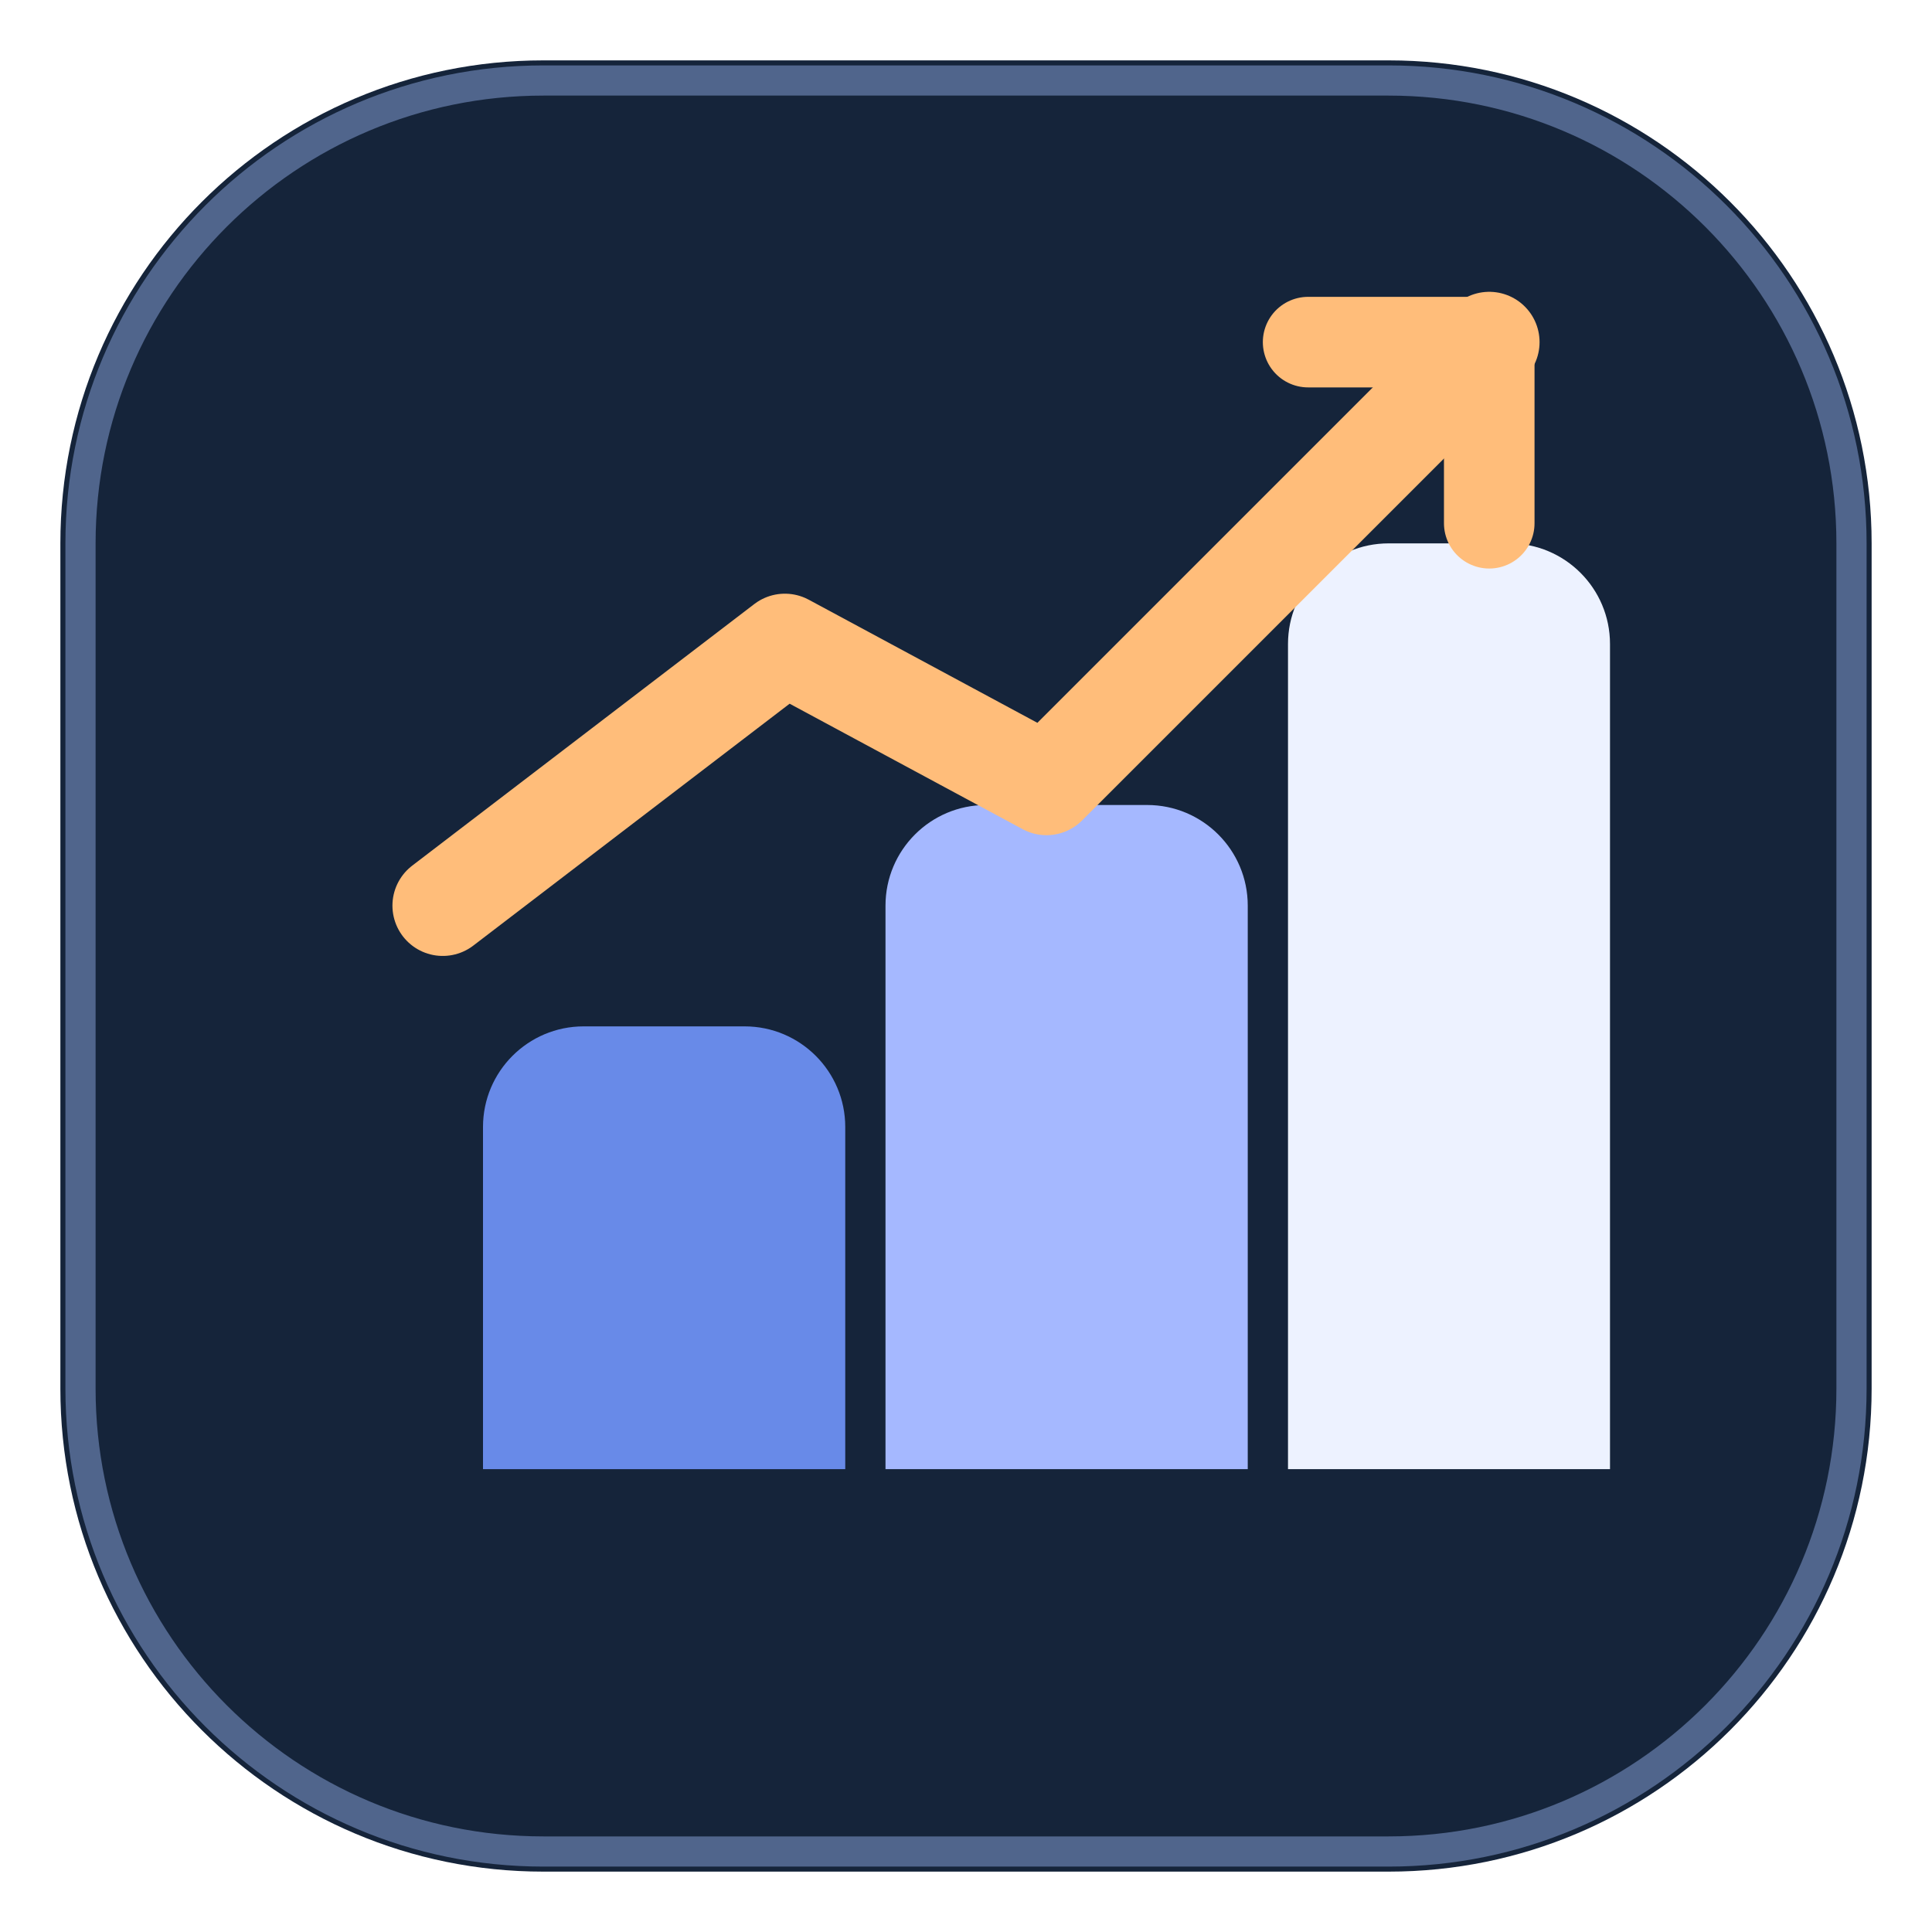
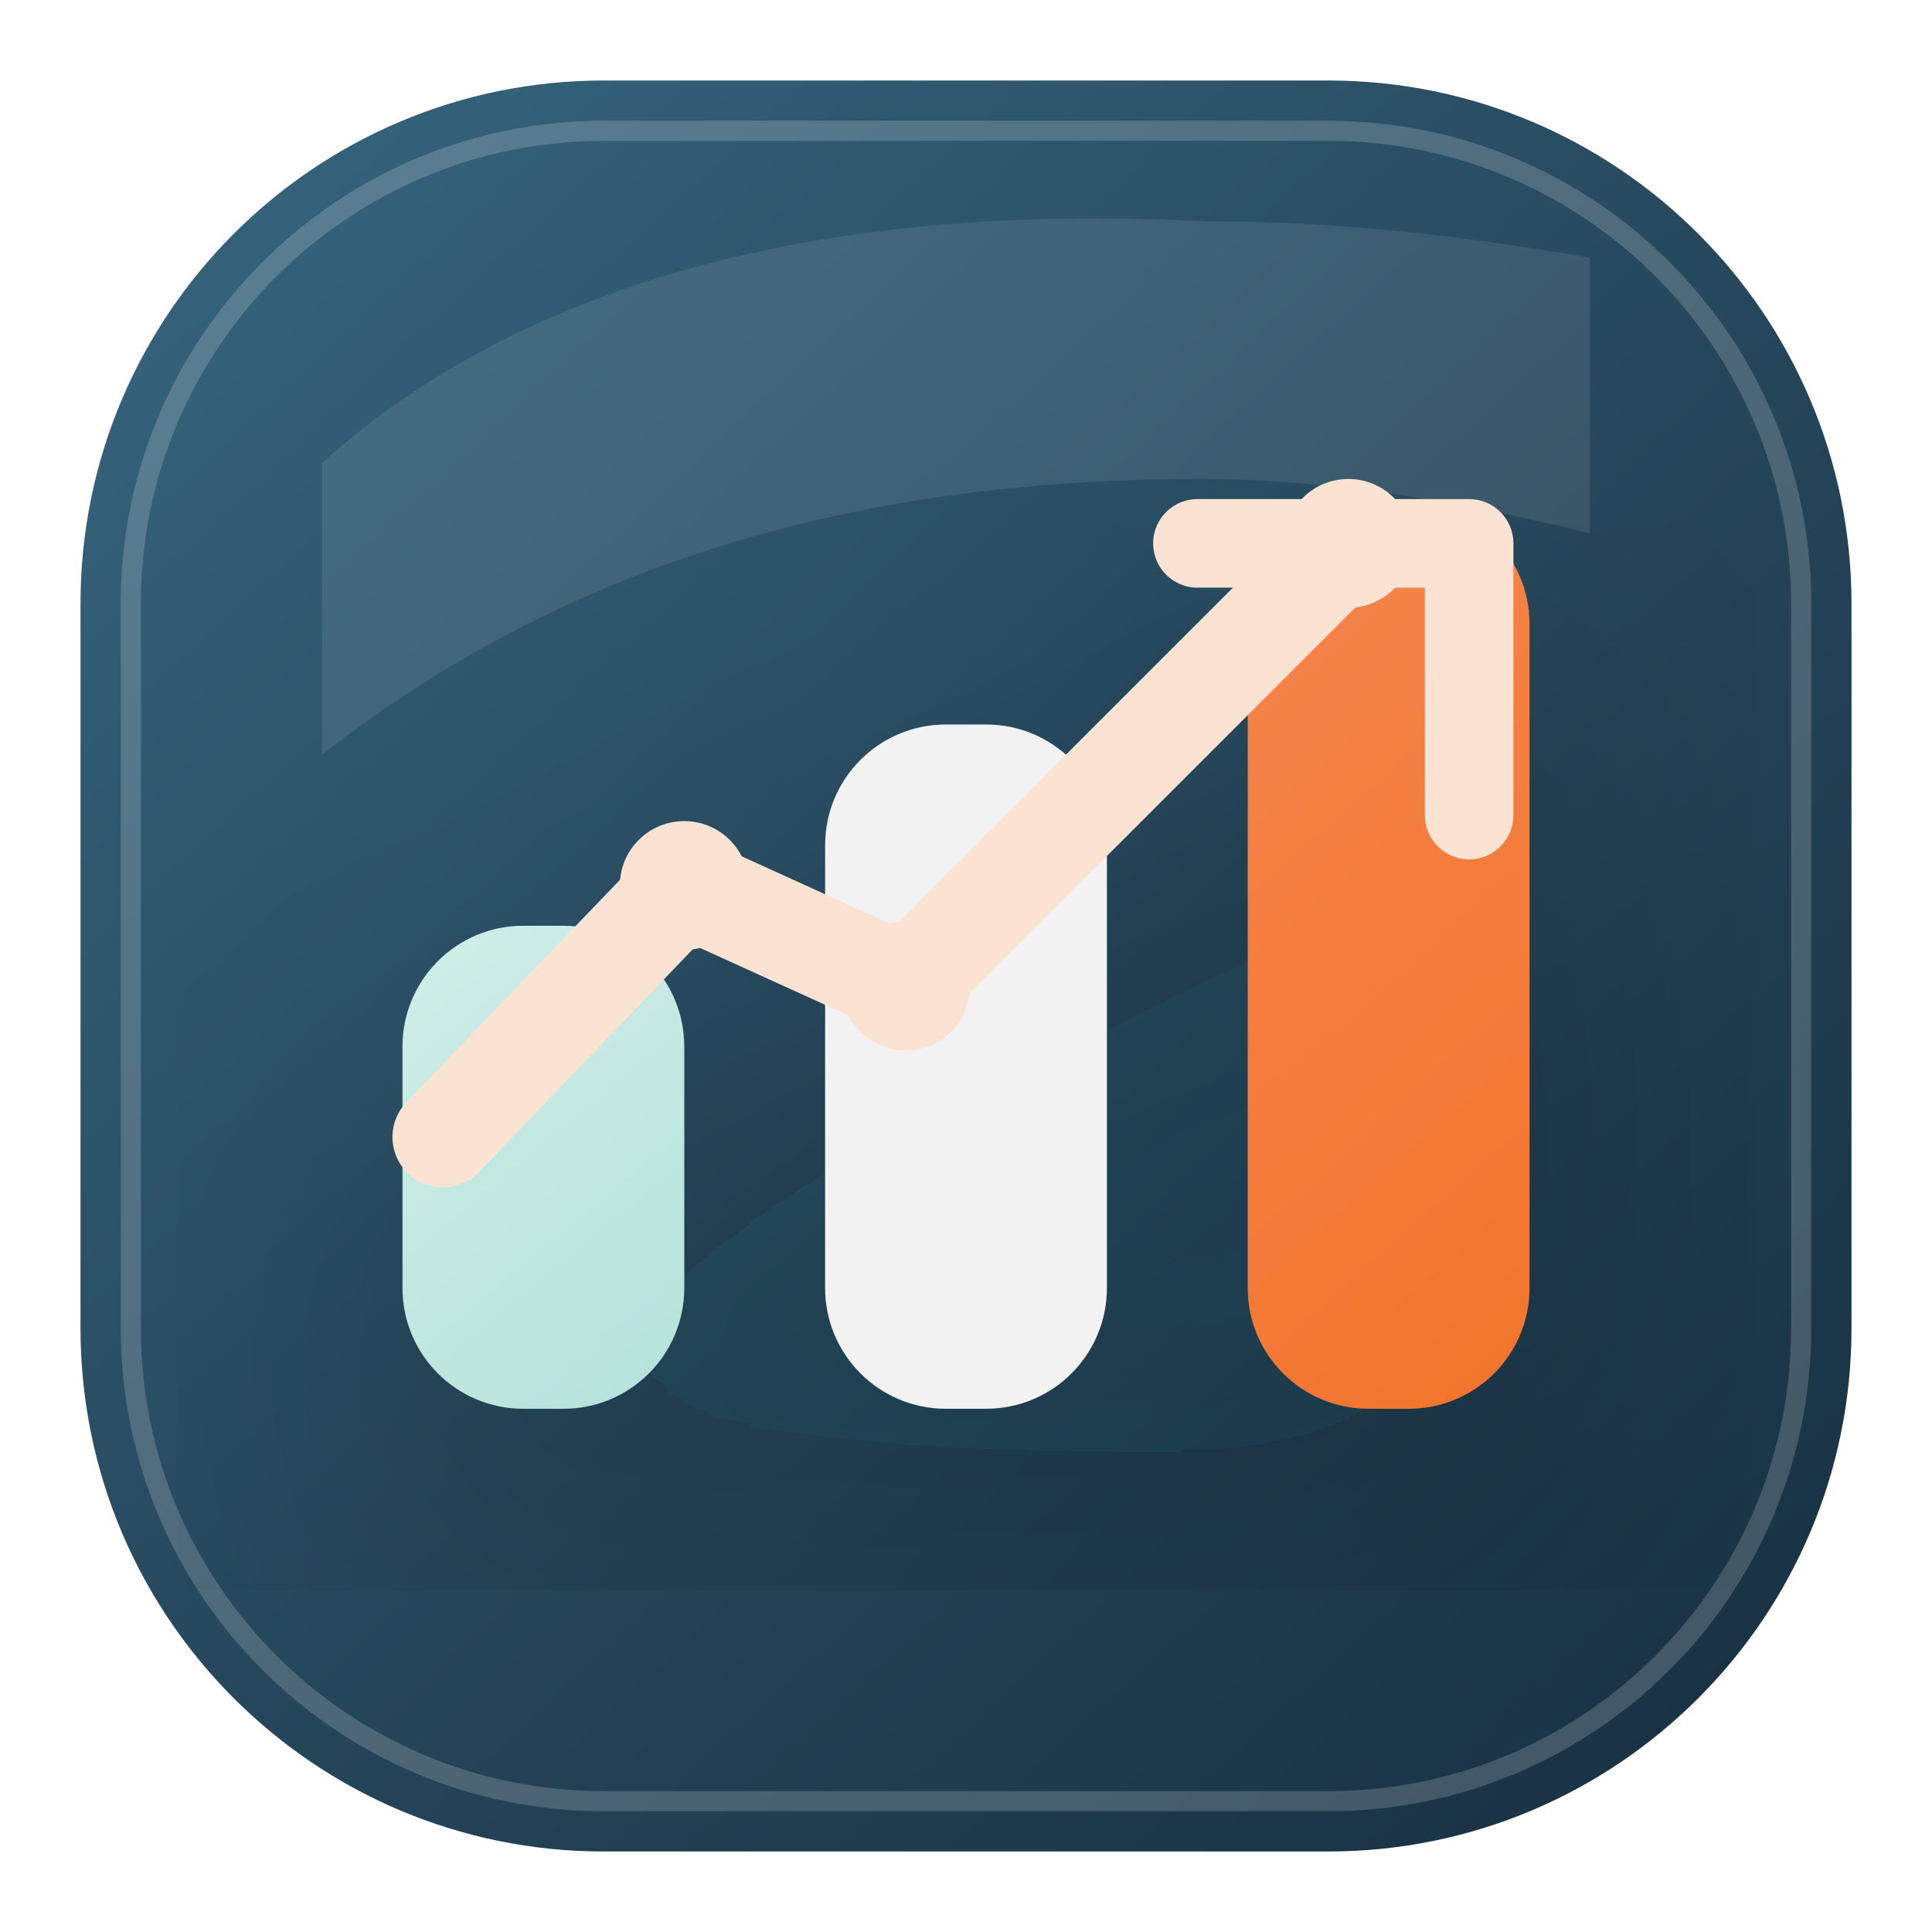
<svg xmlns="http://www.w3.org/2000/svg" viewBox="0 0 96 96" role="img" aria-labelledby="brand-title brand-desc">
-   <rect x="3" y="3" width="90" height="90" rx="24" fill="#15243A" />
-   <rect x="4" y="4" width="88" height="88" rx="23" fill="none" stroke="#50658C" stroke-width="1.5" />
-   <path d="M24 73V56a5 5 0 0 1 5-5h8a5 5 0 0 1 5 5v17Z" fill="#688AE8" />
-   <path d="M44 73V45a5 5 0 0 1 5-5h8a5 5 0 0 1 5 5v28Z" fill="#A5B8FF" />
-   <path d="M64 73V32a5 5 0 0 1 5-5h6a5 5 0 0 1 5 5v41Z" fill="#EDF2FF" />
-   <path d="m22 45 17-13 13 7 22-22" fill="none" stroke="#FFBD7A" stroke-linecap="round" stroke-linejoin="round" stroke-width="5" />
-   <path d="M65 17h9v9" fill="none" stroke="#FFBD7A" stroke-linecap="round" stroke-linejoin="round" stroke-width="4.5" />
+   <defs>
+     <linearGradient id="bg" x1="10" x2="86" y1="8" y2="90" gradientUnits="userSpaceOnUse">
+       <stop offset="0" stop-color="#35637C" />
+       <stop offset="0.55" stop-color="#254559" />
+       <stop offset="1" stop-color="#183142" />
+     </linearGradient>
+     <linearGradient id="glow" x1="22" x2="74" y1="18" y2="76" gradientUnits="userSpaceOnUse">
+       <stop offset="0" stop-color="#F69268" />
+       <stop offset="1" stop-color="#F27329" />
+     </linearGradient>
+     <linearGradient id="mint" x1="22" x2="65" y1="26" y2="78" gradientUnits="userSpaceOnUse">
+       <stop offset="0" stop-color="#DDF4F0" />
+       <stop offset="1" stop-color="#9DD7CC" />
+     </linearGradient>
+     <filter id="shadow" x="-20%" y="-20%" width="140%" height="140%">
+       <feDropShadow dx="0" dy="10" stdDeviation="10" flood-color="#0B1E29" flood-opacity="0.22" />
+     </filter>
+   </defs>
+   <rect x="4" y="4" width="88" height="88" rx="26" fill="url(#bg)" />
+   <rect x="6.5" y="6.5" width="83" height="83" rx="23.5" fill="none" stroke="rgba(255,255,255,.18)" />
+   <path d="M16 23c10-9 25-13 44-12 6 0 12 .6 19 1.8v13.7c-7.3-1.8-13.7-2.7-19.3-2.7-17.8 0-31.9 4.5-43.7 13.7Z" fill="rgba(255,255,255,.09)" />
+   <g filter="url(#shadow)">
+     <rect x="20" y="46" width="14" height="24" rx="6" fill="url(#mint)" />
+     <rect x="41" y="36" width="14" height="34" rx="6" fill="#F2F2F2" />
+     <rect x="62" y="25" width="14" height="45" rx="6" fill="url(#glow)" />
+   </g>
+   <path d="M22 56.5 34 44l11 5 22-22" fill="none" stroke="#FBE3D3" stroke-linecap="round" stroke-linejoin="round" stroke-width="5" />
+   <path d="M59.5 27H73v13.5" fill="none" stroke="#FBE3D3" stroke-linecap="round" stroke-linejoin="round" stroke-width="4.4" />
+   <circle cx="34" cy="44" r="3.2" fill="#FBE3D3" />
+   <circle cx="45" cy="49" r="3.2" fill="#FBE3D3" />
+   <circle cx="67" cy="27" r="3.2" fill="#FBE3D3" />
</svg>
